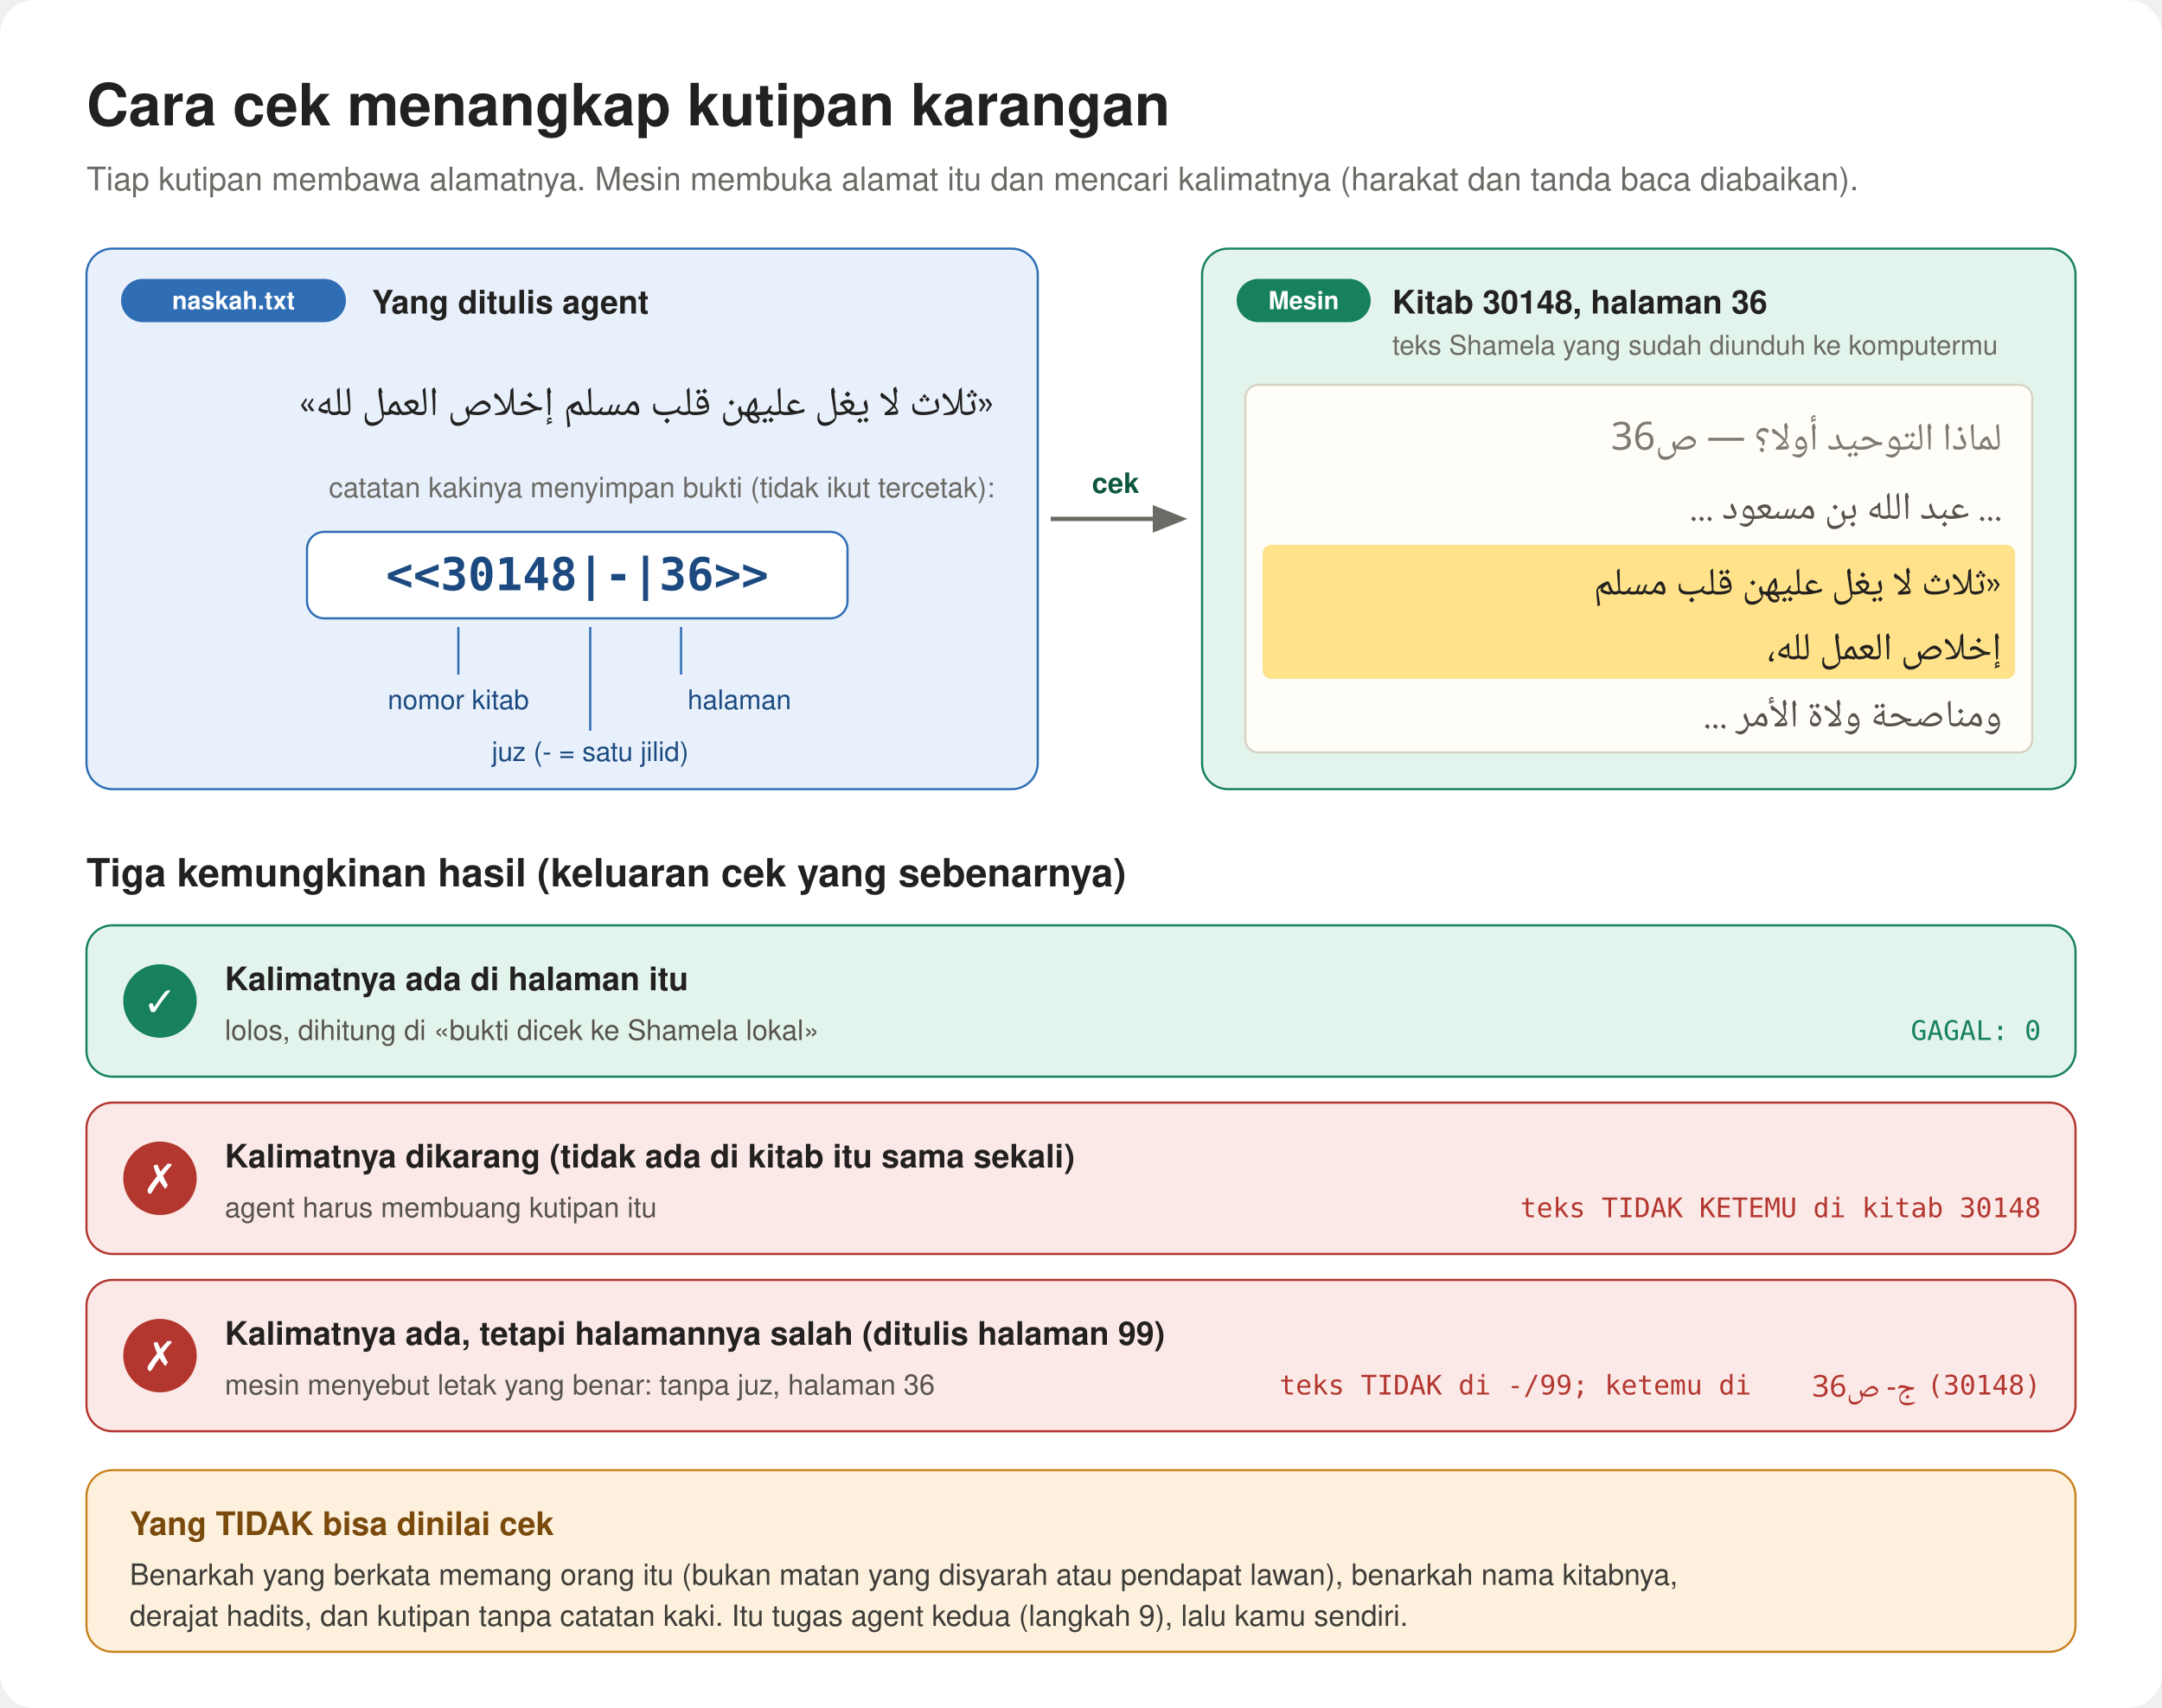
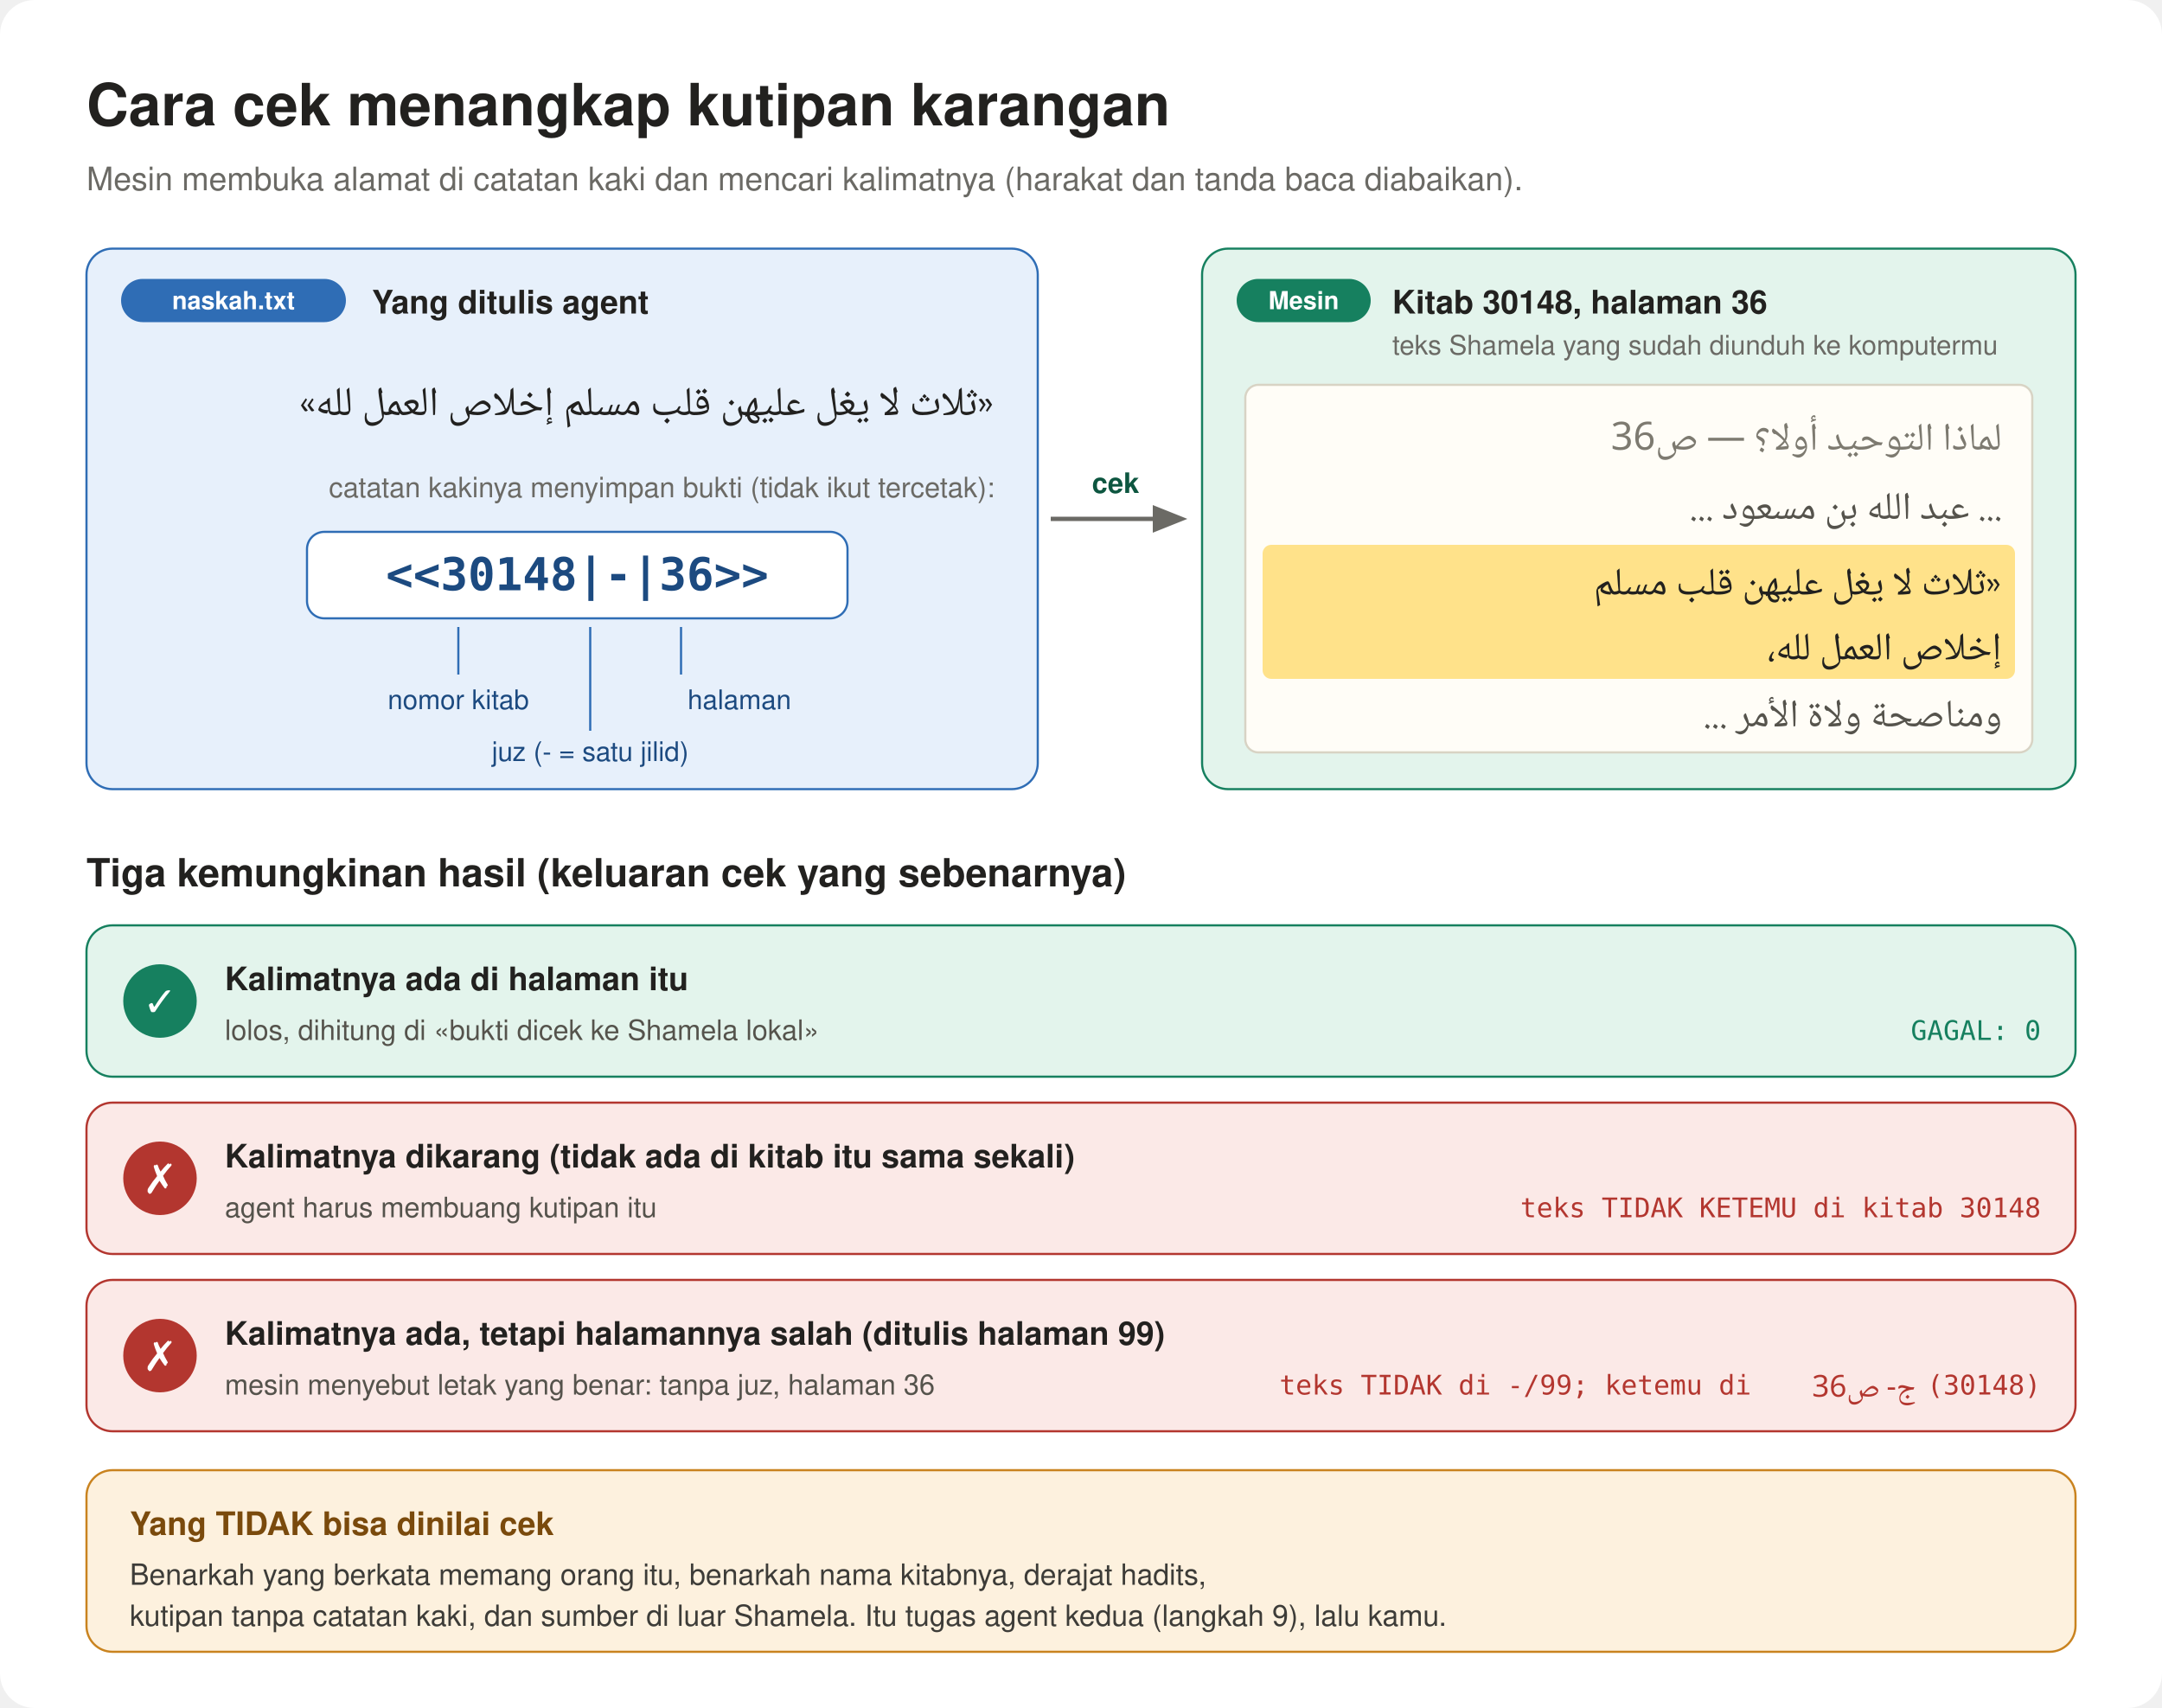
<svg xmlns="http://www.w3.org/2000/svg" viewBox="0 0 1000 790" width="1000" height="790" role="img" font-family="Segoe UI, Helvetica, Arial, sans-serif">
  <defs>
    <marker id="p" viewBox="0 0 10 10" refX="8" refY="5" markerWidth="8" markerHeight="8" orient="auto">
      <path d="M0 1L10 5L0 9z" fill="#6b6a65" />
    </marker>
  </defs>
  <rect width="1000" height="790" rx="16" fill="#ffffff" />
  <text x="40" y="58" font-size="27" font-weight="700" fill="#22211f">Cara cek menangkap kutipan karangan</text>
-   <text x="40" y="88" font-size="15" fill="#6b6a65">Tiap kutipan membawa alamatnya. Mesin membuka alamat itu dan mencari kalimatnya (harakat dan tanda baca diabaikan).</text>
+   <text x="40" y="88" font-size="15" fill="#6b6a65">Mesin membuka alamat di catatan kaki dan mencari kalimatnya (harakat dan tanda baca diabaikan).</text>
  <rect x="40" y="115" width="440" height="250" rx="12" fill="#e7f0fb" stroke="#2f6db5" />
  <rect x="56" y="129" width="104" height="20" rx="10" fill="#2f6db5" />
  <text x="108" y="143" font-size="11.5" font-weight="700" fill="#fff" text-anchor="middle">naskah.txt</text>
  <text x="172" y="145" font-size="15" font-weight="700" fill="#22211f">Yang ditulis agent</text>
  <text x="460" y="192" font-size="19" font-family="Traditional Arabic, Amiri, Noto Naskh Arabic, Segoe UI, sans-serif" direction="rtl" text-anchor="start" fill="#22211f">«ثلاث لا يغل عليهن قلب مسلم إخلاص العمل لله»</text>
  <text x="460" y="230" font-size="13" fill="#6b6a65" text-anchor="end">catatan kakinya menyimpan bukti (tidak ikut tercetak):</text>
  <rect x="142" y="246" width="250" height="40" rx="8" fill="#ffffff" stroke="#2f6db5" />
  <text x="267" y="273" font-size="21" font-weight="700" font-family="Consolas, Menlo, monospace" text-anchor="middle" fill="#1c4a80">&lt;&lt;30148|-|36&gt;&gt;</text>
  <path d="M212 290V312" stroke="#2f6db5" />
  <text x="212" y="328" font-size="12.5" fill="#1c4a80" text-anchor="middle">nomor kitab</text>
  <path d="M273 290V338" stroke="#2f6db5" />
  <text x="273" y="352" font-size="12.5" fill="#1c4a80" text-anchor="middle">juz (- = satu jilid)</text>
  <path d="M315 290V312" stroke="#2f6db5" />
  <text x="342" y="328" font-size="12.5" fill="#1c4a80" text-anchor="middle">halaman</text>
  <path d="M486 240H546" stroke="#6b6a65" stroke-width="2" marker-end="url(#p)" />
  <text x="516" y="228" font-size="13" font-weight="700" fill="#0d5640" text-anchor="middle">cek</text>
  <rect x="556" y="115" width="404" height="250" rx="12" fill="#e3f4ec" stroke="#16805f" />
  <rect x="572" y="129" width="62" height="20" rx="10" fill="#16805f" />
  <text x="603" y="143" font-size="11.5" font-weight="700" fill="#fff" text-anchor="middle">Mesin</text>
  <text x="644" y="145" font-size="15" font-weight="700" fill="#22211f">Kitab 30148, halaman 36</text>
  <text x="644" y="164" font-size="12.5" fill="#6b6a65">teks Shamela yang sudah diunduh ke komputermu</text>
  <rect x="576" y="178" width="364" height="170" rx="6" fill="#fffdf7" stroke="#d8d3c4" />
  <text x="926" y="208" font-size="18" font-family="Traditional Arabic, Amiri, Noto Naskh Arabic, Segoe UI, sans-serif" direction="rtl" text-anchor="start" fill="#7d7a70">لماذا التوحيد أولا؟ — ص36</text>
  <text x="926" y="240" font-size="18" font-family="Traditional Arabic, Amiri, Noto Naskh Arabic, Segoe UI, sans-serif" direction="rtl" text-anchor="start" fill="#55534c">... عبد الله بن مسعود ...</text>
  <rect x="584" y="252" width="348" height="62" rx="4" fill="#ffe28a" />
  <text x="926" y="275" font-size="18" font-family="Traditional Arabic, Amiri, Noto Naskh Arabic, Segoe UI, sans-serif" direction="rtl" text-anchor="start" fill="#22211f">«ثلاث لا يغل عليهن قلب مسلم</text>
  <text x="926" y="305" font-size="18" font-family="Traditional Arabic, Amiri, Noto Naskh Arabic, Segoe UI, sans-serif" direction="rtl" text-anchor="start" fill="#22211f">إخلاص العمل لله،</text>
  <text x="926" y="336" font-size="18" font-family="Traditional Arabic, Amiri, Noto Naskh Arabic, Segoe UI, sans-serif" direction="rtl" text-anchor="start" fill="#55534c">ومناصحة ولاة الأمر ...</text>
  <text x="40" y="410" font-size="18" font-weight="700" fill="#22211f">Tiga kemungkinan hasil (keluaran cek yang sebenarnya)</text>
  <rect x="40" y="428" width="920" height="70" rx="12" fill="#e3f4ec" stroke="#16805f" />
  <circle cx="74" cy="463" r="17" fill="#16805f" />
  <text x="74" y="470" font-size="19" font-weight="700" fill="#fff" text-anchor="middle">✓</text>
  <text x="104" y="458" font-size="15" font-weight="700" fill="#22211f">Kalimatnya ada di halaman itu</text>
  <text x="104" y="481" font-size="13" fill="#55534c">lolos, dihitung di «bukti dicek ke Shamela lokal»</text>
  <text x="944" y="481" font-size="12.5" font-family="Consolas, Menlo, monospace" fill="#16805f" text-anchor="end">GAGAL: 0</text>
  <rect x="40" y="510" width="920" height="70" rx="12" fill="#fbe9e7" stroke="#b3362f" />
  <circle cx="74" cy="545" r="17" fill="#b3362f" />
  <text x="74" y="552" font-size="19" font-weight="700" fill="#fff" text-anchor="middle">✗</text>
  <text x="104" y="540" font-size="15" font-weight="700" fill="#22211f">Kalimatnya dikarang (tidak ada di kitab itu sama sekali)</text>
  <text x="104" y="563" font-size="13" fill="#55534c">agent harus membuang kutipan itu</text>
  <text x="944" y="563" font-size="12.5" font-family="Consolas, Menlo, monospace" fill="#b3362f" text-anchor="end">teks TIDAK KETEMU di kitab 30148</text>
  <rect x="40" y="592" width="920" height="70" rx="12" fill="#fbe9e7" stroke="#b3362f" />
  <circle cx="74" cy="627" r="17" fill="#b3362f" />
  <text x="74" y="634" font-size="19" font-weight="700" fill="#fff" text-anchor="middle">✗</text>
  <text x="104" y="622" font-size="15" font-weight="700" fill="#22211f">Kalimatnya ada, tetapi halamannya salah (ditulis halaman 99)</text>
  <text x="104" y="645" font-size="13" fill="#55534c">mesin menyebut letak yang benar: tanpa juz, halaman 36</text>
  <text x="944" y="645" font-size="12.5" font-family="Consolas, Menlo, monospace" fill="#b3362f" text-anchor="end">(30148)</text>
  <text x="886" y="646" font-size="14" font-family="Traditional Arabic, Amiri, Noto Naskh Arabic, Segoe UI, sans-serif" direction="rtl" text-anchor="start" fill="#b3362f">ج- ص36</text>
  <text x="810" y="645" font-size="12.5" font-family="Consolas, Menlo, monospace" fill="#b3362f" text-anchor="end">teks TIDAK di -/99; ketemu di</text>
  <rect x="40" y="680" width="920" height="84" rx="12" fill="#fdf1de" stroke="#c9831f" />
  <text x="60" y="710" font-size="15" font-weight="700" fill="#7a4a0c">Yang TIDAK bisa dinilai cek</text>
-   <text x="60" y="733" font-size="13.5" fill="#3d3c38">Benarkah yang berkata memang orang itu (bukan matan yang disyarah atau pendapat lawan), benarkah nama kitabnya,</text>
-   <text x="60" y="752" font-size="13.5" fill="#3d3c38">derajat hadits, dan kutipan tanpa catatan kaki. Itu tugas agent kedua (langkah 9), lalu kamu sendiri.</text>
+   <text x="60" y="733" font-size="13.5" fill="#3d3c38">Benarkah yang berkata memang orang itu, benarkah nama kitabnya, derajat hadits,</text>
+   <text x="60" y="752" font-size="13.5" fill="#3d3c38">kutipan tanpa catatan kaki, dan sumber di luar Shamela. Itu tugas agent kedua (langkah 9), lalu kamu.</text>
</svg>
